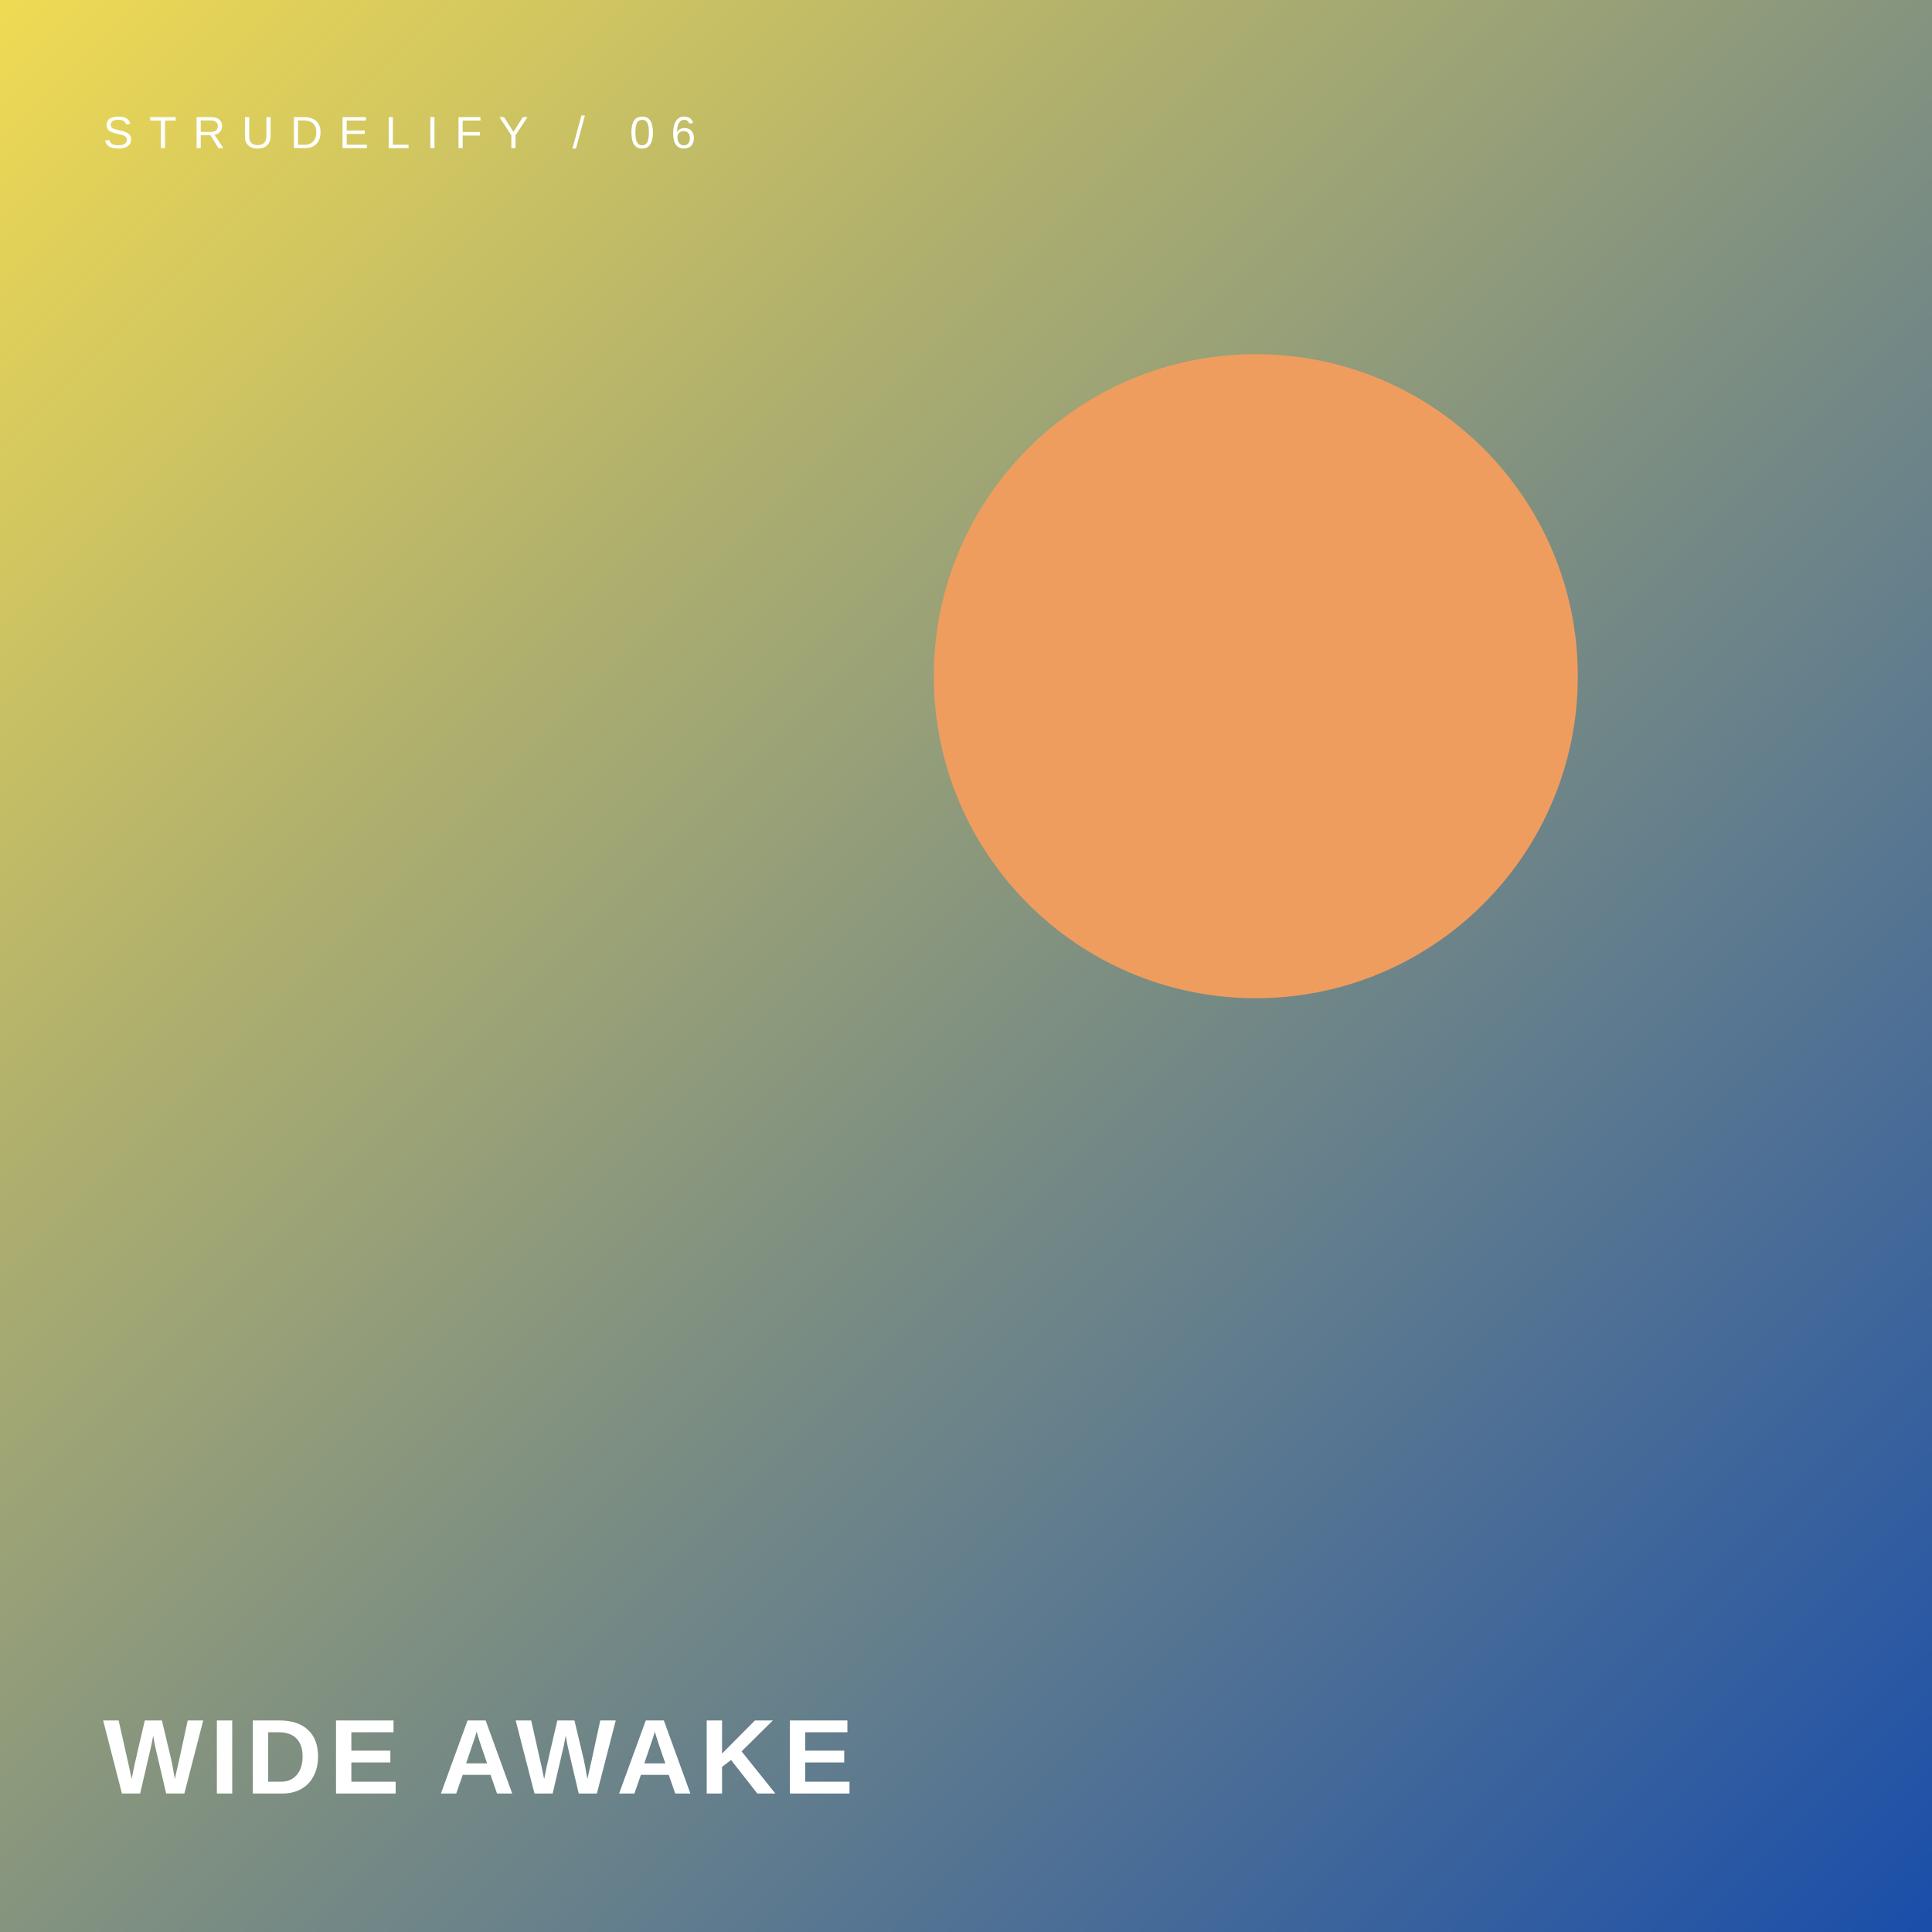
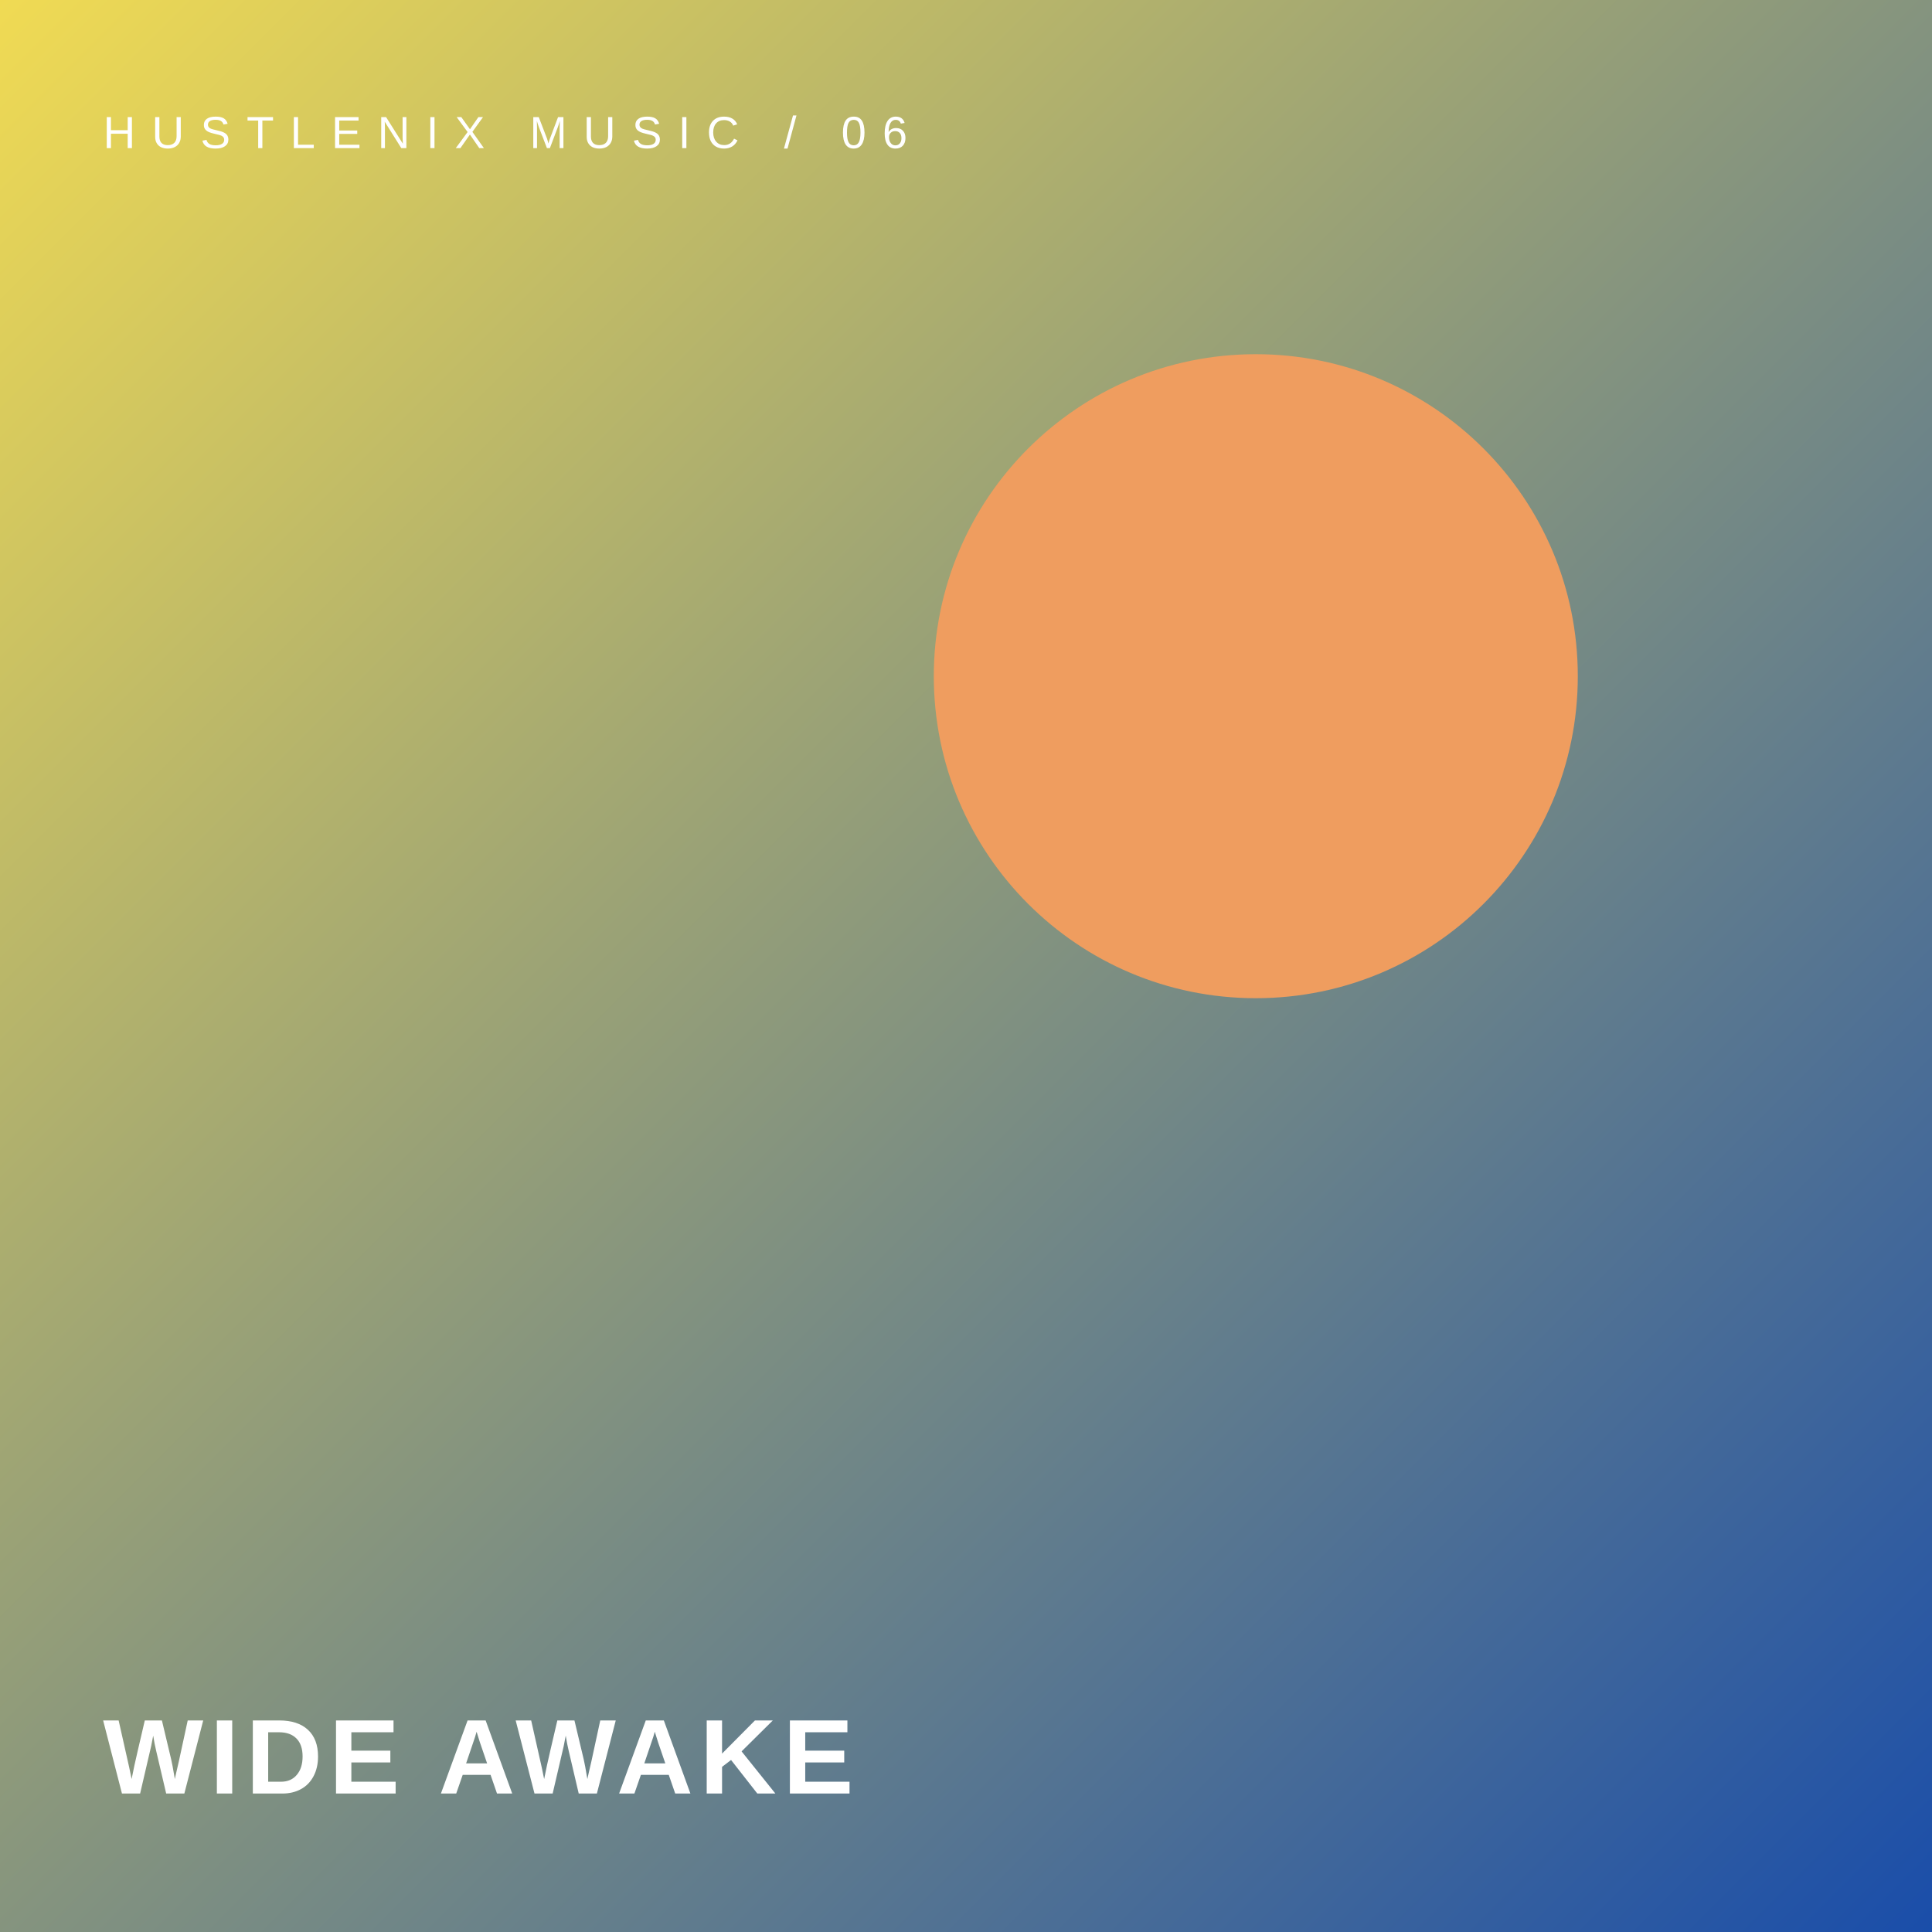
<svg xmlns="http://www.w3.org/2000/svg" width="600" height="600" viewBox="0 0 600 600">
  <defs>
    <linearGradient id="g" x2="1" y2="1">
      <stop stop-color="#f1db53" />
      <stop offset="1" stop-color="#194daa" />
    </linearGradient>
    <radialGradient id="orb">
      <stop stop-color="#fff" />
      <stop offset=".35" stop-color="#194daa" />
      <stop offset="1" stop-color="#f1db53" />
    </radialGradient>
    <filter id="blur">
      <feGaussianBlur stdDeviation="28" />
    </filter>
  </defs>
  <rect width="600" height="600" fill="url(#g)" />
  <path d="L-20,-8.455 L-10,-4.271 M0,0.0 L10,4.271 L20,8.455 L30,12.467 L40,16.225 L50,19.652 L60,22.679 L70,25.244 L80,27.295 L90,28.789 L100,29.697 L110,30 L120,29.692 L130,28.778 L140,27.279 L150,25.224 L160,22.654 L170,19.624 L180,16.193 L190,12.433 L200,8.419 L210,4.234 L220,-0.038 L230,-4.309 L240,-8.492 L250,-12.502 L260,-16.257 L270,-19.681 L280,-22.704 L290,-25.265 L300,-27.31 L310,-28.8 L320,-29.702 L330,-30 L340,-29.686 L350,-28.768 L360,-27.263 L370,-25.203 L380,-22.63 L390,-19.595 L400,-16.161 L410,-12.398 L420,-8.382 L430,-4.196 L440,0.076 L450,4.346 L460,8.528 L470,12.536 L480,16.289 L490,19.71 L500,22.729 L510,25.285 L520,27.326 L530,28.81 L540,29.708 L550,30 L560,29.681 L570,28.757 L580,27.247 L590,25.182 L600,22.605 L610,19.566 L620,16.129 L630,12.364" fill="none" stroke="#12244a" stroke-width="4" />
  <path d="L-20,15.429 L-10,19.695 M0,23.866 L10,27.856 L20,31.584 L30,34.974 L40,37.957 L50,40.473 L60,42.47 L70,43.907 L80,44.755 L90,44.997 L100,44.627 L110,43.654 L120,42.098 L130,39.989 L140,37.371 L150,34.298 L160,30.831 L170,27.041 L180,23.007 L190,18.809 L200,14.534 L210,10.268 L220,6.098 L230,2.11 L240,-1.615 L250,-5.002 L260,-7.982 L270,-10.493 L280,-12.485 L290,-13.917 L300,-14.76 L310,-14.996 L320,-14.621 L330,-13.643 L340,-12.081 L350,-9.968 L360,-7.346 L370,-4.268 L380,-0.798 L390,2.993 L400,7.03 L410,11.229 L420,15.504 L430,19.77 L440,23.938 L450,27.924 L460,31.647 L470,35.031 L480,38.006 L490,40.513 L500,42.5 L510,43.927 L520,44.764 L530,44.995 L540,44.615 L550,43.632 L560,42.065 L570,39.947 L580,37.321 L590,34.239 L600,30.766 L610,26.972 L620,22.934 L630,18.734" fill="none" stroke="#12244a" stroke-width="4" />
  <path d="L-20,39.274 L-10,43.242 M0,46.939 L10,50.292 L20,53.231 L30,55.697 L40,57.639 L50,59.018 L60,59.806 L70,59.987 L80,59.557 L90,58.525 L100,56.911 L110,54.749 L120,52.083 L130,48.967 L140,45.465 L150,41.648 L160,37.593 L170,33.383 L180,29.105 L190,24.845 L200,20.69 L210,16.724 L220,13.029 L230,9.68 L240,6.745 L250,4.284 L260,2.346 L270,0.972 L280,0.189 L290,0.014 L300,0.449 L310,1.487 L320,3.106 L330,5.272 L340,7.942 L350,11.062 L360,14.567 L370,18.387 L380,22.444 L390,26.654 L400,30.933 L410,35.192 L420,39.346 L430,43.31 L440,47.002 L450,50.348 L460,53.279 L470,55.736 L480,57.669 L490,59.038 L500,59.815 L510,59.985 L520,59.544 L530,58.501 L540,56.878 L550,54.706 L560,52.032 L570,48.909 L580,45.4 L590,41.578 L600,37.519 L610,33.308 L620,29.029 L630,24.77" fill="none" stroke="#12244a" stroke-width="4" />
  <path d="L-20,62.291 L-10,65.605 M0,68.5 L10,70.915 L20,72.803 L30,74.124 L40,74.852 L50,74.972 L60,74.481 L70,73.389 L80,71.719 L90,69.505 L100,66.791 L110,63.633 L120,60.096 L130,56.251 L140,52.177 L150,47.957 L160,43.677 L170,39.423 L180,35.283 L190,31.341 L200,27.678 L210,24.367 L220,21.477 L230,19.065 L240,17.183 L250,15.867 L260,15.144 L270,15.03 L280,15.526 L290,16.623 L300,18.298 L310,20.517 L320,23.235 L330,26.396 L340,29.937 L350,33.784 L360,37.859 L370,42.08 L380,46.361 L390,50.614 L400,54.753 L410,58.692 L420,62.353 L430,65.661 L440,68.547 L450,70.954 L460,72.831 L470,74.142 L480,74.859 L490,74.968 L500,74.466 L510,73.364 L520,71.684 L530,69.461 L540,66.739 L550,63.574 L560,60.031 L570,56.181 L580,52.104 L590,47.882 L600,43.601 L610,39.349 L620,35.212 L630,31.274" fill="none" stroke="#12244a" stroke-width="4" />
  <path d="L-20,83.764 L-10,86.129 M0,87.961 L10,89.224 L20,89.891 L30,89.95 L40,89.398 L50,88.248 L60,86.521 L70,84.255 L80,81.494 L90,78.296 L100,74.724 L110,70.853 L120,66.761 L130,62.53 L140,58.249 L150,54.003 L160,49.879 L170,45.961 L180,42.33 L190,39.058 L200,36.213 L210,33.853 L220,32.025 L230,30.767 L240,30.105 L250,30.052 L260,30.609 L270,31.765 L280,33.496 L290,35.767 L300,38.532 L310,41.734 L320,45.309 L330,49.182 L340,53.276 L350,57.507 L360,61.789 L370,66.034 L380,70.157 L390,74.072 L400,77.701 L410,80.969 L420,83.81 L430,86.166 L440,87.989 L450,89.241 L460,89.898 L470,89.945 L480,89.383 L490,88.222 L500,86.486 L510,84.21 L520,81.441 L530,78.235 L540,74.658 L550,70.782 L560,66.687 L570,62.455 L580,58.173 L590,53.928 L600,49.808 L610,45.894 L620,42.268 L630,39.004" fill="none" stroke="#12244a" stroke-width="4" />
  <path d="L-20,103.114 L-10,104.318 M0,104.925 L10,104.922 L20,104.31 L30,103.1 L40,101.318 L50,99 L60,96.193 L70,92.954 L80,89.349 L90,85.452 L100,81.342 L110,77.103 L120,72.821 L130,68.583 L140,64.477 L150,60.584 L160,56.985 L170,53.753 L180,50.954 L190,48.645 L200,46.873 L210,45.674 L220,45.072 L230,45.081 L240,45.698 L250,46.913 L260,48.7 L270,51.023 L280,53.834 L290,57.076 L300,60.684 L310,64.583 L320,68.695 L330,72.935 L340,77.217 L350,81.454 L360,85.559 L370,89.449 L380,93.045 L390,96.273 L400,99.068 L410,101.373 L420,103.14 L430,104.334 L440,104.93 L450,104.917 L460,104.294 L470,103.074 L480,101.282 L490,98.955 L500,96.139 L510,92.893 L520,89.283 L530,85.381 L540,81.268 L550,77.028 L560,72.745 L570,68.509 L580,64.405 L590,60.517 L600,56.925 L610,53.7 L620,50.909 L630,48.609" fill="none" stroke="#12244a" stroke-width="4" />
  <path d="L-20,119.952 L-10,119.888 M0,119.215 L10,117.947 L20,116.11 L30,113.741 L40,110.888 L50,107.609 L60,103.972 L70,100.05 L80,95.923 L90,91.675 L100,87.394 L110,83.165 L120,79.076 L130,75.21 L140,71.644 L150,68.453 L160,65.701 L170,63.443 L180,61.727 L190,60.587 L200,60.046 L210,60.115 L220,60.793 L230,62.066 L240,63.909 L250,66.283 L260,69.14 L270,72.422 L280,76.062 L290,79.986 L300,84.114 L310,88.362 L320,92.644 L330,96.871 L340,100.959 L350,104.823 L360,108.386 L370,111.573 L380,114.322 L390,116.574 L400,118.286 L410,119.421 L420,119.956 L430,119.882 L440,119.198 L450,117.92 L460,116.073 L470,113.694 L480,110.833 L490,107.548 L500,103.904 L510,99.978 L520,95.849 L530,91.6 L540,87.318 L550,83.092 L560,79.006 L570,75.144 L580,71.584 L590,68.4 L600,65.656 L610,63.408 L620,61.702 L630,60.572" fill="none" stroke="#12244a" stroke-width="4" />
  <path d="L-20,134.115 L-10,132.789 M0,130.896 L10,128.476 L20,125.578 L30,122.26 L40,118.591 L50,114.645 L60,110.502 L70,106.247 L80,101.967 L90,97.749 L100,93.678 L110,89.838 L120,86.307 L130,83.157 L140,80.452 L150,78.247 L160,76.587 L170,75.505 L180,75.025 L190,75.156 L200,75.894 L210,77.226 L220,79.123 L230,81.547 L240,84.45 L250,87.771 L260,91.443 L270,95.391 L280,99.535 L290,103.79 L300,108.07 L310,112.288 L320,116.357 L330,120.194 L340,123.722 L350,126.869 L360,129.57 L370,131.771 L380,133.426 L390,134.502 L400,134.976 L410,134.841 L420,134.097 L430,132.76 L440,130.858 L450,128.429 L460,125.523 L470,122.198 L480,118.523 L490,114.573 L500,110.428 L510,106.172 L520,101.892 L530,97.675 L540,93.608 L550,89.773 L560,86.248 L570,83.105 L580,80.408 L590,78.212 L600,76.562 L610,75.492 L620,75.022 L630,75.163" fill="none" stroke="#12244a" stroke-width="4" />
  <path d="L-20,145.677 L-10,143.207 M0,140.264 L10,136.908 L20,133.208 L30,129.238 L40,125.08 L50,120.819 L60,116.541 L70,112.334 L80,108.283 L90,104.47 L100,100.974 L110,97.865 L120,95.208 L130,93.055 L140,91.452 L150,90.43 L160,90.011 L170,90.202 L180,91.001 L190,92.39 L200,94.342 L210,96.817 L220,99.764 L230,103.123 L240,106.827 L250,110.798 L260,114.957 L270,119.219 L280,123.496 L290,127.703 L300,131.752 L310,135.562 L320,139.055 L330,142.16 L340,144.813 L350,146.961 L360,148.56 L370,149.576 L380,149.99 L390,149.793 L400,148.989 L410,147.595 L420,145.638 L430,143.159 L440,140.208 L450,136.845 L460,133.139 L470,129.166 L480,125.006 L490,120.743 L500,116.466 L510,112.26 L520,108.213 L530,104.405 L540,100.915 L550,97.814 L560,95.165 L570,93.022 L580,91.429 L590,90.417 L600,90.009 L610,90.211 L620,91.02 L630,92.42" fill="none" stroke="#12244a" stroke-width="4" />
  <path d="L-20,154.946 L-10,151.552 M0,147.821 L10,143.829 L20,139.657 L30,135.391 L40,131.116 L50,126.92 L60,122.889 L70,119.105 L80,115.644 L90,112.578 L100,109.969 L110,107.87 L120,106.323 L130,105.361 L140,105.002 L150,105.255 L160,106.114 L170,107.561 L180,109.567 L190,112.091 L200,115.083 L210,118.479 L220,122.213 L230,126.207 L240,130.38 L250,134.647 L260,138.922 L270,143.116 L280,147.145 L290,150.927 L300,154.384 L310,157.447 L320,160.052 L330,162.146 L340,163.688 L350,164.645 L360,164.998 L370,164.74 L380,163.876 L390,162.424 L400,160.413 L410,157.884 L420,154.889 L430,151.489 L440,147.753 L450,143.757 L460,139.582 L470,135.315 L480,131.041 L490,126.847 L500,122.82 L510,119.041 L520,115.587 L530,112.528 L540,109.927 L550,107.837 L560,106.301 L570,105.349 L580,105.001 L590,105.265 L600,106.134 L610,107.592 L620,109.607 L630,112.14" fill="none" stroke="#12244a" stroke-width="4" />
  <path d="L-20,162.433 L-10,158.419 M0,154.234 L10,149.962 L20,145.691 L30,141.508 L40,137.498 L50,133.743 L60,130.319 L70,127.296 L80,124.735 L90,122.69 L100,121.2 L110,120.298 L120,120 L130,120.314 L140,121.232 L150,122.737 L160,124.797 L170,127.37 L180,130.405 L190,133.839 L200,137.602 L210,141.618 L220,145.804 L230,150.076 L240,154.346 L250,158.528 L260,162.536 L270,166.289 L280,169.71 L290,172.729 L300,175.285 L310,177.326 L320,178.81 L330,179.708 L340,180 L350,179.681 L360,178.757 L370,177.247 L380,175.182 L390,172.605 L400,169.566 L410,166.129 L420,162.364 L430,158.346 L440,154.158 L450,149.886 L460,145.616 L470,141.436 L480,137.429 L490,133.679 L500,130.262 L510,127.246 L520,124.695 L530,122.658 L540,121.179 L550,120.287 L560,120 L570,120.325 L580,121.254 L590,122.769 L600,124.838 L610,127.42 L620,130.463 L630,133.903" fill="none" stroke="#12244a" stroke-width="4" />
  <path d="L-20,168.809 L-10,164.534 M0,160.268 L10,156.098 L20,152.11 L30,148.385 L40,144.998 L50,142.018 L60,139.507 L70,137.515 L80,136.083 L90,135.24 L100,135.004 L110,135.379 L120,136.357 L130,137.919 L140,140.032 L150,142.654 L160,145.732 L170,149.202 L180,152.993 L190,157.03 L200,161.229 L210,165.504 L220,169.77 L230,173.938 L240,177.924 L250,181.647 L260,185.031 L270,188.006 L280,190.513 L290,192.5 L300,193.927 L310,194.764 L320,194.995 L330,194.615 L340,193.632 L350,192.065 L360,189.947 L370,187.321 L380,184.239 L390,180.766 L400,176.972 L410,172.934 L420,168.734 L430,164.458 L440,160.193 L450,156.026 L460,152.042 L470,148.321 L480,144.941 L490,141.969 L500,139.467 L510,137.485 L520,136.063 L530,135.231 L540,135.005 L550,135.391 L560,136.379 L570,137.951 L580,140.074 L590,142.705 L600,145.79 L610,149.266 L620,153.063 L630,157.103" fill="none" stroke="#12244a" stroke-width="4" />
  <path d="L-20,174.845 L-10,170.69 M0,166.724 L10,163.029 L20,159.68 L30,156.745 L40,154.284 L50,152.346 L60,150.972 L70,150.189 L80,150.014 L90,150.449 L100,151.487 L110,153.106 L120,155.272 L130,157.942 L140,161.062 L150,164.567 L160,168.387 L170,172.444 L180,176.654 L190,180.933 L200,185.192 L210,189.346 L220,193.31 L230,197.002 L240,200.348 L250,203.279 L260,205.736 L270,207.669 L280,209.038 L290,209.815 L300,209.985 L310,209.544 L320,208.501 L330,206.878 L340,204.706 L350,202.032 L360,198.909 L370,195.4 L380,191.578 L390,187.519 L400,183.308 L410,179.029 L420,174.77 L430,170.618 L440,166.656 L450,162.967 L460,159.624 L470,156.697 L480,154.245 L490,152.317 L500,150.953 L510,150.181 L520,150.016 L530,150.463 L540,151.511 L550,153.139 L560,155.315 L570,157.994 L580,161.121 L590,164.633 L600,168.457 L610,172.517 L620,176.73 L630,181.009" fill="none" stroke="#12244a" stroke-width="4" />
  <path d="L-20,181.341 L-10,177.678 M0,174.367 L10,171.477 L20,169.065 L30,167.183 L40,165.867 L50,165.144 L60,165.03 L70,165.526 L80,166.623 L90,168.298 L100,170.517 L110,173.235 L120,176.396 L130,179.937 L140,183.784 L150,187.859 L160,192.08 L170,196.361 L180,200.614 L190,204.753 L200,208.692 L210,212.353 L220,215.661 L230,218.547 L240,220.954 L250,222.831 L260,224.142 L270,224.859 L280,224.968 L290,224.466 L300,223.364 L310,221.684 L320,219.461 L330,216.739 L340,213.574 L350,210.031 L360,206.181 L370,202.104 L380,197.882 L390,193.601 L400,189.349 L410,185.212 L420,181.274 L430,177.616 L440,174.312 L450,171.43 L460,169.027 L470,167.154 L480,165.849 L490,165.137 L500,165.034 L510,165.541 L520,166.648 L530,168.333 L540,170.561 L550,173.287 L560,176.456 L570,180.002 L580,183.854 L590,187.933 L600,192.156 L610,196.437 L620,200.689 L630,204.824" fill="none" stroke="#12244a" stroke-width="4" />
  <path d="L-20,189.058 L-10,186.213 M0,183.853 L10,182.025 L20,180.767 L30,180.105 L40,180.052 L50,180.609 L60,181.765 L70,183.496 L80,185.767 L90,188.532 L100,191.734 L110,195.309 L120,199.182 L130,203.276 L140,207.507 L150,211.789 L160,216.034 L170,220.157 L180,224.072 L190,227.701 L200,230.969 L210,233.81 L220,236.166 L230,237.989 L240,239.241 L250,239.898 L260,239.945 L270,239.383 L280,238.222 L290,236.486 L300,234.21 L310,231.441 L320,228.235 L330,224.658 L340,220.782 L350,216.687 L360,212.455 L370,208.173 L380,203.928 L390,199.808 L400,195.894 L410,192.268 L420,189.004 L430,186.167 L440,183.816 L450,181.998 L460,180.75 L470,180.099 L480,180.057 L490,180.625 L500,181.791 L510,183.532 L520,185.812 L530,188.585 L540,191.795 L550,195.375 L560,199.253 L570,203.35 L580,207.583 L590,211.865 L600,216.109 L610,220.228 L620,224.139 L630,227.762" fill="none" stroke="#12244a" stroke-width="4" />
  <path d="L-20,198.645 L-10,196.873 M0,195.674 L10,195.072 L20,195.081 L30,195.698 L40,196.913 L50,198.7 L60,201.023 L70,203.834 L80,207.076 L90,210.684 L100,214.583 L110,218.695 L120,222.935 L130,227.217 L140,231.454 L150,235.559 L160,239.449 L170,243.045 L180,246.273 L190,249.068 L200,251.373 L210,253.14 L220,254.334 L230,254.93 L240,254.917 L250,254.294 L260,253.074 L270,251.282 L280,248.955 L290,246.139 L300,242.893 L310,239.283 L320,235.381 L330,231.268 L340,227.028 L350,222.745 L360,218.509 L370,214.405 L380,210.517 L390,206.925 L400,203.7 L410,200.909 L420,198.609 L430,196.847 L440,195.658 L450,195.067 L460,195.086 L470,195.715 L480,196.94 L490,198.736 L500,201.068 L510,203.888 L520,207.137 L530,210.751 L540,214.654 L550,218.769 L560,223.01 L570,227.292 L580,231.528 L590,235.63 L600,239.516 L610,243.106 L620,246.327 L630,249.114" fill="none" stroke="#12244a" stroke-width="4" />
  <path d="L-20,210.587 L-10,210.046 M0,210.115 L10,210.793 L20,212.066 L30,213.909 L40,216.283 L50,219.14 L60,222.422 L70,226.062 L80,229.986 L90,234.114 L100,238.362 L110,242.644 L120,246.871 L130,250.959 L140,254.823 L150,258.386 L160,261.573 L170,264.322 L180,266.574 L190,268.286 L200,269.421 L210,269.956 L220,269.882 L230,269.198 L240,267.92 L250,266.073 L260,263.694 L270,260.833 L280,257.548 L290,253.904 L300,249.978 L310,245.849 L320,241.6 L330,237.318 L340,233.092 L350,229.006 L360,225.144 L370,221.584 L380,218.4 L390,215.656 L400,213.408 L410,211.702 L420,210.572 L430,210.042 L440,210.122 L450,210.811 L460,212.094 L470,213.946 L480,216.329 L490,219.194 L500,222.483 L510,226.129 L520,230.058 L530,234.189 L540,238.438 L550,242.719 L560,246.945 L570,251.03 L580,254.889 L590,258.446 L600,261.626 L610,264.366 L620,266.61 L630,268.311" fill="none" stroke="#12244a" stroke-width="4" />
  <path d="L-20,225.156 L-10,225.894 M0,227.226 L10,229.123 L20,231.547 L30,234.45 L40,237.771 L50,241.443 L60,245.391 L70,249.535 L80,253.79 L90,258.07 L100,262.288 L110,266.357 L120,270.194 L130,273.722 L140,276.869 L150,279.57 L160,281.771 L170,283.426 L180,284.502 L190,284.976 L200,284.841 L210,284.097 L220,282.76 L230,280.858 L240,278.429 L250,275.523 L260,272.198 L270,268.523 L280,264.573 L290,260.428 L300,256.172 L310,251.892 L320,247.675 L330,243.608 L340,239.773 L350,236.248 L360,233.105 L370,230.408 L380,228.212 L390,226.562 L400,225.492 L410,225.022 L420,225.163 L430,225.913 L440,227.254 L450,229.161 L460,231.595 L470,234.505 L480,237.833 L490,241.511 L500,245.463 L510,249.61 L520,253.866 L530,258.146 L540,262.362 L550,266.427 L560,270.26 L570,273.782 L580,276.921 L590,279.614 L600,281.805 L610,283.45 L620,284.515 L630,284.979" fill="none" stroke="#12244a" stroke-width="4" />
  <path d="L-20,242.39 L-10,244.342 M0,246.817 L10,249.764 L20,253.123 L30,256.827 L40,260.798 L50,264.957 L60,269.219 L70,273.496 L80,277.703 L90,281.752 L100,285.562 L110,289.055 L120,292.16 L130,294.813 L140,296.961 L150,298.56 L160,299.576 L170,299.99 L180,299.793 L190,298.989 L200,297.595 L210,295.638 L220,293.159 L230,290.208 L240,286.845 L250,283.139 L260,279.166 L270,275.006 L280,270.743 L290,266.466 L300,262.26 L310,258.213 L320,254.405 L330,250.915 L340,247.814 L350,245.165 L360,243.022 L370,241.429 L380,240.417 L390,240.009 L400,240.211 L410,241.02 L420,242.42 L430,244.382 L440,246.865 L450,249.82 L460,253.186 L470,256.895 L480,260.87 L490,265.032 L500,269.295 L510,273.572 L520,277.776 L530,281.822 L540,285.627 L550,289.114 L560,292.211 L570,294.856 L580,296.994 L590,298.583 L600,299.589 L610,299.992 L620,299.784 L630,298.97" fill="none" stroke="#12244a" stroke-width="4" />
  <path d="L-20,262.091 L-10,265.083 M0,268.479 L10,272.213 L20,276.207 L30,280.38 L40,284.647 L50,288.922 L60,293.116 L70,297.145 L80,300.927 L90,304.384 L100,307.447 L110,310.052 L120,312.146 L130,313.688 L140,314.645 L150,314.998 L160,314.74 L170,313.876 L180,312.424 L190,310.413 L200,307.884 L210,304.889 L220,301.489 L230,297.753 L240,293.757 L250,289.582 L260,285.315 L270,281.041 L280,276.847 L290,272.82 L300,269.041 L310,265.587 L320,262.528 L330,259.927 L340,257.837 L350,256.301 L360,255.349 L370,255.001 L380,255.265 L390,256.134 L400,257.592 L410,259.607 L420,262.14 L430,265.139 L440,268.543 L450,272.282 L460,276.279 L470,280.455 L480,284.723 L490,288.997 L500,293.189 L510,297.215 L520,300.991 L530,304.442 L540,307.497 L550,310.093 L560,312.179 L570,313.71 L580,314.657 L590,314.999 L600,314.73 L610,313.855 L620,312.393 L630,310.372" fill="none" stroke="#12244a" stroke-width="4" />
  <path d="L-20,283.839 L-10,287.602 M0,291.618 L10,295.804 L20,300.076 L30,304.346 L40,308.528 L50,312.536 L60,316.289 L70,319.71 L80,322.729 L90,325.285 L100,327.326 L110,328.81 L120,329.708 L130,330 L140,329.681 L150,328.757 L160,327.247 L170,325.182 L180,322.605 L190,319.566 L200,316.129 L210,312.364 L220,308.346 L230,304.158 L240,299.886 L250,295.616 L260,291.436 L270,287.429 L280,283.679 L290,280.262 L300,277.246 L310,274.695 L320,272.658 L330,271.179 L340,270.287 L350,270 L360,270.325 L370,271.254 L380,272.769 L390,274.838 L400,277.42 L410,280.463 L420,283.903 L430,287.671 L440,291.69 L450,295.879 L460,300.152 L470,304.421 L480,308.601 L490,312.605 L500,316.352 L510,319.767 L520,322.778 L530,325.326 L540,327.357 L550,328.831 L560,329.718 L570,330 L580,329.67 L590,328.735 L600,327.215 L610,325.141 L620,322.555 L630,319.509" fill="none" stroke="#12244a" stroke-width="4" />
  <path d="L-20,307.03 L-10,311.229 M0,315.504 L10,319.77 L20,323.938 L30,327.924 L40,331.647 L50,335.031 L60,338.006 L70,340.513 L80,342.5 L90,343.927 L100,344.764 L110,344.995 L120,344.615 L130,343.632 L140,342.065 L150,339.947 L160,337.321 L170,334.239 L180,330.766 L190,326.972 L200,322.934 L210,318.734 L220,314.458 L230,310.193 L240,306.026 L250,302.042 L260,298.321 L270,294.941 L280,291.969 L290,289.467 L300,287.485 L310,286.063 L320,285.231 L330,285.005 L340,285.391 L350,286.379 L360,287.951 L370,290.074 L380,292.705 L390,295.79 L400,299.266 L410,303.063 L420,307.103 L430,311.304 L440,315.58 L450,319.845 L460,324.01 L470,327.993 L480,331.71 L490,335.087 L500,338.055 L510,340.553 L520,342.53 L530,343.947 L540,344.774 L550,344.994 L560,344.603 L570,343.609 L580,342.032 L590,339.905 L600,337.27 L610,334.181 L620,330.702 L630,326.902" fill="none" stroke="#12244a" stroke-width="4" />
  <path d="L-20,330.933 L-10,335.192 M0,339.346 L10,343.31 L20,347.002 L30,350.348 L40,353.279 L50,355.736 L60,357.669 L70,359.038 L80,359.815 L90,359.985 L100,359.544 L110,358.501 L120,356.878 L130,354.706 L140,352.032 L150,348.909 L160,345.4 L170,341.578 L180,337.519 L190,333.308 L200,329.029 L210,324.77 L220,320.618 L230,316.656 L240,312.967 L250,309.624 L260,306.697 L270,304.245 L280,302.317 L290,300.953 L300,300.181 L310,300.016 L320,300.463 L330,301.511 L340,303.139 L350,305.315 L360,307.994 L370,311.121 L380,314.633 L390,318.457 L400,322.517 L410,326.73 L420,331.009 L430,335.267 L440,339.418 L450,343.378 L460,347.064 L470,350.403 L480,353.327 L490,355.775 L500,357.698 L510,359.057 L520,359.823 L530,359.982 L540,359.531 L550,358.477 L560,356.844 L570,354.663 L580,351.98 L590,348.85 L600,345.335 L610,341.508 L620,337.446 L630,333.233" fill="none" stroke="#12244a" stroke-width="4" />
  <path d="L-20,354.753 L-10,358.692 M0,362.353 L10,365.661 L20,368.547 L30,370.954 L40,372.831 L50,374.142 L60,374.859 L70,374.968 L80,374.466 L90,373.364 L100,371.684 L110,369.461 L120,366.739 L130,363.574 L140,360.031 L150,356.181 L160,352.104 L170,347.882 L180,343.601 L190,339.349 L200,335.212 L210,331.274 L220,327.616 L230,324.312 L240,321.43 L250,319.027 L260,317.154 L270,315.849 L280,315.137 L290,315.034 L300,315.541 L310,316.648 L320,318.333 L330,320.561 L340,323.287 L350,326.456 L360,330.002 L370,333.854 L380,337.933 L390,342.156 L400,346.437 L410,350.689 L420,354.824 L430,358.76 L440,362.415 L450,365.715 L460,368.594 L470,370.992 L480,372.86 L490,374.16 L500,374.867 L510,374.965 L520,374.452 L530,373.34 L540,371.65 L550,369.417 L560,366.686 L570,363.514 L580,359.965 L590,356.111 L600,352.03 L610,347.806 L620,343.525 L630,339.274" fill="none" stroke="#12244a" stroke-width="4" />
  <path d="L-20,377.701 L-10,380.969 M0,383.81 L10,386.166 L20,387.989 L30,389.241 L40,389.898 L50,389.945 L60,389.383 L70,388.222 L80,386.486 L90,384.21 L100,381.441 L110,378.235 L120,374.658 L130,370.782 L140,366.687 L150,362.455 L160,358.173 L170,353.928 L180,349.808 L190,345.894 L200,342.268 L210,339.004 L220,336.167 L230,333.816 L240,331.998 L250,330.75 L260,330.099 L270,330.057 L280,330.625 L290,331.791 L300,333.532 L310,335.812 L320,338.585 L330,341.795 L340,345.375 L350,349.253 L360,353.35 L370,357.583 L380,361.865 L390,366.109 L400,370.228 L410,374.139 L420,377.762 L430,381.023 L440,383.856 L450,386.203 L460,388.016 L470,389.258 L480,389.904 L490,389.941 L500,389.368 L510,388.196 L520,386.45 L530,384.165 L540,381.388 L550,378.175 L560,374.592 L570,370.711 L580,366.613 L590,362.379 L600,358.097 L610,353.854 L620,349.736 L630,345.827" fill="none" stroke="#12244a" stroke-width="4" />
  <path d="L-20,399.068 L-10,401.373 M0,403.14 L10,404.334 L20,404.93 L30,404.917 L40,404.294 L50,403.074 L60,401.282 L70,398.955 L80,396.139 L90,392.893 L100,389.283 L110,385.381 L120,381.268 L130,377.028 L140,372.745 L150,368.509 L160,364.405 L170,360.517 L180,356.925 L190,353.7 L200,350.909 L210,348.609 L220,346.847 L230,345.658 L240,345.067 L250,345.086 L260,345.715 L270,346.94 L280,348.736 L290,351.068 L300,353.888 L310,357.137 L320,360.751 L330,364.654 L340,368.769 L350,373.01 L360,377.292 L370,381.528 L380,385.63 L390,389.516 L400,393.106 L410,396.327 L420,399.114 L430,401.409 L440,403.166 L450,404.35 L460,404.935 L470,404.911 L480,404.277 L490,403.047 L500,401.245 L510,398.909 L520,396.085 L530,392.832 L540,389.216 L550,385.31 L560,381.194 L570,376.952 L580,372.67 L590,368.435 L600,364.335 L610,360.451 L620,356.864 L630,353.646" fill="none" stroke="#12244a" stroke-width="4" />
  <path d="L-20,418.286 L-10,419.421 M0,419.956 L10,419.882 L20,419.198 L30,417.92 L40,416.073 L50,413.694 L60,410.833 L70,407.548 L80,403.904 L90,399.978 L100,395.849 L110,391.6 L120,387.318 L130,383.092 L140,379.006 L150,375.144 L160,371.584 L170,368.4 L180,365.656 L190,363.408 L200,361.702 L210,360.572 L220,360.042 L230,360.122 L240,360.811 L250,362.094 L260,363.946 L270,366.329 L280,369.194 L290,372.483 L300,376.129 L310,380.058 L320,384.189 L330,388.438 L340,392.719 L350,396.945 L360,401.03 L370,404.889 L380,408.446 L390,411.626 L400,414.366 L410,416.61 L420,418.311 L430,419.435 L440,419.96 L450,419.875 L460,419.181 L470,417.892 L480,416.035 L490,413.648 L500,410.778 L510,407.486 L520,403.837 L530,399.907 L540,395.774 L550,391.524 L560,387.243 L570,383.018 L580,378.935 L590,375.078 L600,371.524 L610,368.348 L620,365.612 L630,363.373" fill="none" stroke="#12244a" stroke-width="4" />
  <path d="L-20,434.976 L-10,434.841 M0,434.097 L10,432.76 L20,430.858 L30,428.429 L40,425.523 L50,422.198 L60,418.523 L70,414.573 L80,410.428 L90,406.172 L100,401.892 L110,397.675 L120,393.608 L130,389.773 L140,386.248 L150,383.105 L160,380.408 L170,378.212 L180,376.562 L190,375.492 L200,375.022 L210,375.163 L220,375.913 L230,377.254 L240,379.161 L250,381.595 L260,384.505 L270,387.833 L280,391.511 L290,395.463 L300,399.61 L310,403.866 L320,408.146 L330,412.362 L340,416.427 L350,420.26 L360,423.782 L370,426.921 L380,429.614 L390,431.805 L400,433.45 L410,434.515 L420,434.979 L430,434.833 L440,434.078 L450,432.731 L460,430.819 L470,428.381 L480,425.467 L490,422.136 L500,418.456 L510,414.501 L520,410.353 L530,406.096 L540,401.816 L550,397.602 L560,393.538 L570,389.708 L580,386.189 L590,383.053 L600,380.365 L610,378.178 L620,376.538 L630,375.478" fill="none" stroke="#12244a" stroke-width="4" />
  <path d="L-20,448.989 L-10,447.595 M0,445.638 L10,443.159 L20,440.208 L30,436.845 L40,433.139 L50,429.166 L60,425.006 L70,420.743 L80,416.466 L90,412.26 L100,408.213 L110,404.405 L120,400.915 L130,397.814 L140,395.165 L150,393.022 L160,391.429 L170,390.417 L180,390.009 L190,390.211 L200,391.02 L210,392.42 L220,394.382 L230,396.865 L240,399.82 L250,403.186 L260,406.895 L270,410.87 L280,415.032 L290,419.295 L300,423.572 L310,427.776 L320,431.822 L330,435.627 L340,439.114 L350,442.211 L360,444.856 L370,446.994 L380,448.583 L390,449.589 L400,449.992 L410,449.784 L420,448.97 L430,447.565 L440,445.598 L450,443.111 L460,440.152 L470,436.782 L480,433.071 L490,429.094 L500,424.931 L510,420.667 L520,416.391 L530,412.187 L540,408.143 L550,404.34 L560,400.857 L570,397.763 L580,395.123 L590,392.989 L600,391.406 L610,390.405 L620,390.007 L630,390.22" fill="none" stroke="#12244a" stroke-width="4" />
  <path d="L-20,460.413 L-10,457.884 M0,454.889 L10,451.489 L20,447.753 L30,443.757 L40,439.582 L50,435.315 L60,431.041 L70,426.847 L80,422.82 L90,419.041 L100,415.587 L110,412.528 L120,409.927 L130,407.837 L140,406.301 L150,405.349 L160,405.001 L170,405.265 L180,406.134 L190,407.592 L200,409.607 L210,412.14 L220,415.139 L230,418.543 L240,422.282 L250,426.279 L260,430.455 L270,434.723 L280,438.997 L290,443.189 L300,447.215 L310,450.991 L320,454.442 L330,457.497 L340,460.093 L350,462.179 L360,463.71 L370,464.657 L380,464.999 L390,464.73 L400,463.855 L410,462.393 L420,460.372 L430,457.835 L440,454.832 L450,451.425 L460,447.684 L470,443.684 L480,439.507 L490,435.239 L500,430.965 L510,426.774 L520,422.751 L530,418.976 L540,415.529 L550,412.478 L560,409.886 L570,407.805 L580,406.279 L590,405.338 L600,405.001 L610,405.275 L620,406.155 L630,407.623" fill="none" stroke="#12244a" stroke-width="4" />
  <path d="L-20,469.566 L-10,466.129 M0,462.364 L10,458.346 L20,454.158 L30,449.886 L40,445.616 L50,441.436 L60,437.429 L70,433.679 L80,430.262 L90,427.246 L100,424.695 L110,422.658 L120,421.179 L130,420.287 L140,420 L150,420.325 L160,421.254 L170,422.769 L180,424.838 L190,427.42 L200,430.463 L210,433.903 L220,437.671 L230,441.69 L240,445.879 L250,450.152 L260,454.421 L270,458.601 L280,462.605 L290,466.352 L300,469.767 L310,472.778 L320,475.326 L330,477.357 L340,478.831 L350,479.718 L360,480 L370,479.67 L380,478.735 L390,477.215 L400,475.141 L410,472.555 L420,469.509 L430,466.065 L440,462.294 L450,458.273 L460,454.083 L470,449.81 L480,445.541 L490,441.363 L500,437.361 L510,433.616 L520,430.205 L530,427.197 L540,424.654 L550,422.627 L560,421.158 L570,420.277 L580,420.001 L590,420.336 L600,421.276 L610,422.801 L620,424.88 L630,427.47" fill="none" stroke="#12244a" stroke-width="4" />
  <path d="L-20,476.972 L-10,472.934 M0,468.734 L10,464.458 L20,460.193 L30,456.026 L40,452.042 L50,448.321 L60,444.941 L70,441.969 L80,439.467 L90,437.485 L100,436.063 L110,435.231 L120,435.005 L130,435.391 L140,436.379 L150,437.951 L160,440.074 L170,442.705 L180,445.79 L190,449.266 L200,453.063 L210,457.103 L220,461.304 L230,465.58 L240,469.845 L250,474.01 L260,477.993 L270,481.71 L280,485.087 L290,488.055 L300,490.553 L310,492.53 L320,493.947 L330,494.774 L340,494.994 L350,494.603 L360,493.609 L370,492.032 L380,489.905 L390,487.27 L400,484.181 L410,480.702 L420,476.902 L430,472.86 L440,468.658 L450,464.382 L460,460.118 L470,455.953 L480,451.973 L490,448.258 L500,444.885 L510,441.921 L520,439.427 L530,437.455 L540,436.043 L550,435.222 L560,435.007 L570,435.403 L580,436.402 L590,437.984 L600,440.116 L610,442.756 L620,445.848 L630,449.331" fill="none" stroke="#12244a" stroke-width="4" />
  <path d="L-20,483.308 L-10,479.029 M0,474.77 L10,470.618 L20,466.656 L30,462.967 L40,459.624 L50,456.697 L60,454.245 L70,452.317 L80,450.953 L90,450.181 L100,450.016 L110,450.463 L120,451.511 L130,453.139 L140,455.315 L150,457.994 L160,461.121 L170,464.633 L180,468.457 L190,472.517 L200,476.73 L210,481.009 L220,485.267 L230,489.418 L240,493.378 L250,497.064 L260,500.403 L270,503.327 L280,505.775 L290,507.698 L300,509.057 L310,509.823 L320,509.982 L330,509.531 L340,508.477 L350,506.844 L360,504.663 L370,501.98 L380,498.85 L390,495.335 L400,491.508 L410,487.446 L420,483.233 L430,478.953 L440,474.696 L450,470.546 L460,466.588 L470,462.905 L480,459.569 L490,456.649 L500,454.206 L510,452.288 L520,450.934 L530,450.173 L540,450.019 L550,450.476 L560,451.535 L570,453.173 L580,455.358 L590,458.045 L600,461.18 L610,464.698 L620,468.527 L630,472.591" fill="none" stroke="#12244a" stroke-width="4" />
  <path d="L-20,489.349 L-10,485.212 M0,481.274 L10,477.616 L20,474.312 L30,471.43 L40,469.027 L50,467.154 L60,465.849 L70,465.137 L80,465.034 L90,465.541 L100,466.648 L110,468.333 L120,470.561 L130,473.287 L140,476.456 L150,480.002 L160,483.854 L170,487.933 L180,492.156 L190,496.437 L200,500.689 L210,504.824 L220,508.76 L230,512.415 L240,515.715 L250,518.594 L260,520.992 L270,522.86 L280,524.16 L290,524.867 L300,524.965 L310,524.452 L320,523.34 L330,521.65 L340,519.417 L350,516.686 L360,513.514 L370,509.965 L380,506.111 L390,502.03 L400,497.806 L410,493.525 L420,489.274 L430,485.14 L440,481.207 L450,477.554 L460,474.257 L470,471.383 L480,468.99 L490,467.126 L500,465.831 L510,465.13 L520,465.037 L530,465.555 L540,466.673 L550,468.368 L560,470.605 L570,473.34 L580,476.516 L590,480.068 L600,483.925 L610,488.007 L620,492.232 L630,496.513" fill="none" stroke="#12244a" stroke-width="4" />
  <path d="L-20,495.894 L-10,492.268 M0,489.004 L10,486.167 L20,483.816 L30,481.998 L40,480.75 L50,480.099 L60,480.057 L70,480.625 L80,481.791 L90,483.532 L100,485.812 L110,488.585 L120,491.795 L130,495.375 L140,499.253 L150,503.35 L160,507.583 L170,511.865 L180,516.109 L190,520.228 L200,524.139 L210,527.762 L220,531.023 L230,533.856 L240,536.203 L250,538.016 L260,539.258 L270,539.904 L280,539.941 L290,539.368 L300,538.196 L310,536.45 L320,534.165 L330,531.388 L340,528.175 L350,524.592 L360,520.711 L370,516.613 L380,512.379 L390,508.097 L400,503.854 L410,499.736 L420,495.827 L430,492.207 L440,488.95 L450,486.121 L460,483.779 L470,481.971 L480,480.734 L490,480.093 L500,480.062 L510,480.64 L520,481.817 L530,483.568 L540,485.857 L550,488.639 L560,491.855 L570,495.441 L580,499.324 L590,503.424 L600,507.659 L610,511.941 L620,516.183 L630,520.299" fill="none" stroke="#12244a" stroke-width="4" />
  <path d="L-20,503.7 L-10,500.909 M0,498.609 L10,496.847 L20,495.658 L30,495.067 L40,495.086 L50,495.715 L60,496.94 L70,498.736 L80,501.068 L90,503.888 L100,507.137 L110,510.751 L120,514.654 L130,518.769 L140,523.01 L150,527.292 L160,531.528 L170,535.63 L180,539.516 L190,543.106 L200,546.327 L210,549.114 L220,551.409 L230,553.166 L240,554.35 L250,554.935 L260,554.911 L270,554.277 L280,553.047 L290,551.245 L300,548.909 L310,546.085 L320,542.832 L330,539.216 L340,535.31 L350,531.194 L360,526.952 L370,522.67 L380,518.435 L390,514.335 L400,510.451 L410,506.864 L420,503.646 L430,500.864 L440,498.573 L450,496.821 L460,495.642 L470,495.062 L480,495.092 L490,495.731 L500,496.967 L510,498.773 L520,501.114 L530,503.942 L540,507.198 L550,510.817 L560,514.726 L570,518.843 L580,523.086 L590,527.368 L600,531.602 L610,535.701 L620,539.582 L630,543.166" fill="none" stroke="#12244a" stroke-width="4" />
  <path d="L-20,513.408 L-10,511.702 M0,510.572 L10,510.042 L20,510.122 L30,510.811 L40,512.094 L50,513.946 L60,516.329 L70,519.194 L80,522.483 L90,526.129 L100,530.058 L110,534.189 L120,538.438 L130,542.719 L140,546.945 L150,551.03 L160,554.889 L170,558.446 L180,561.626 L190,564.366 L200,566.61 L210,568.311 L220,569.435 L230,569.96 L240,569.875 L250,569.181 L260,567.892 L270,566.035 L280,563.648 L290,560.778 L300,557.486 L310,553.837 L320,549.907 L330,545.774 L340,541.524 L350,537.243 L360,533.018 L370,528.935 L380,525.078 L390,521.524 L400,518.348 L410,515.612 L420,513.373 L430,511.677 L440,510.557 L450,510.038 L460,510.129 L470,510.828 L480,512.122 L490,513.984 L500,516.376 L510,519.249 L520,522.545 L530,526.196 L540,530.129 L550,534.263 L560,538.514 L570,542.795 L580,547.019 L590,551.1 L600,554.955 L610,558.505 L620,561.679 L630,564.41" fill="none" stroke="#12244a" stroke-width="4" />
  <path d="L-20,525.492 L-10,525.022 M0,525.163 L10,525.913 L20,527.254 L30,529.161 L40,531.595 L50,534.505 L60,537.833 L70,541.511 L80,545.463 L90,549.61 L100,553.866 L110,558.146 L120,562.362 L130,566.427 L140,570.26 L150,573.782 L160,576.921 L170,579.614 L180,581.805 L190,583.45 L200,584.515 L210,584.979 L220,584.833 L230,584.078 L240,582.731 L250,580.819 L260,578.381 L270,575.467 L280,572.136 L290,568.456 L300,564.501 L310,560.353 L320,556.096 L330,551.816 L340,547.602 L350,543.538 L360,539.708 L370,536.189 L380,533.053 L390,530.365 L400,528.178 L410,526.538 L420,525.478 L430,525.019 L440,525.171 L450,525.931 L460,527.283 L470,529.2 L480,531.642 L490,534.561 L500,537.895 L510,541.578 L520,545.535 L530,549.684 L540,553.942 L550,558.221 L560,562.435 L570,566.497 L580,570.325 L590,573.841 L600,576.973 L610,579.657 L620,581.839 L630,583.474" fill="none" stroke="#12244a" stroke-width="4" />
  <path d="L-20,540.211 L-10,541.02 M0,542.42 L10,544.382 L20,546.865 L30,549.82 L40,553.186 L50,556.895 L60,560.87 L70,565.032 L80,569.295 L90,573.572 L100,577.776 L110,581.822 L120,585.627 L130,589.114 L140,592.211 L150,594.856 L160,596.994 L170,598.583 L180,599.589 L190,599.992 L200,599.784 L210,598.97 L220,597.565 L230,595.598 L240,593.111 L250,590.152 L260,586.782 L270,583.071 L280,579.094 L290,574.931 L300,570.667 L310,566.391 L320,562.187 L330,558.143 L340,554.34 L350,550.857 L360,547.763 L370,545.123 L380,542.989 L390,541.406 L400,540.405 L410,540.007 L420,540.22 L430,541.04 L440,542.45 L450,544.421 L460,546.914 L470,549.876 L480,553.249 L490,556.963 L500,560.943 L510,565.107 L520,569.371 L530,573.647 L540,577.849 L550,581.892 L560,585.692 L570,589.172 L580,592.262 L590,594.898 L600,597.027 L610,598.606 L620,599.601 L630,599.994" fill="none" stroke="#12244a" stroke-width="4" />
  <path d="L-20,557.592 L-10,559.607 M0,562.14 L10,565.139 L20,568.543 L30,572.282 L40,576.279 L50,580.455 L60,584.723 L70,588.997 L80,593.189 L90,597.215 L100,600.991 L110,604.442 L120,607.497 L130,610.093 L140,612.179 L150,613.71 L160,614.657 L170,614.999 L180,614.73 L190,613.855 L200,612.393 L210,610.372 L220,607.835 L230,604.832 L240,601.425 L250,597.684 L260,593.684 L270,589.507 L280,585.239 L290,580.965 L300,576.774 L310,572.751 L320,568.976 L330,565.529 L340,562.478 L350,559.886 L360,557.805 L370,556.279 L380,555.338 L390,555.001 L400,555.275 L410,556.155 L420,557.623 L430,559.648 L440,562.19 L450,565.196 L460,568.606 L470,572.35 L480,576.352 L490,580.53 L500,584.799 L510,589.072 L520,593.262 L530,597.284 L540,601.056 L550,604.5 L560,607.547 L570,610.135 L580,612.211 L590,613.732 L600,614.668 L610,614.999 L620,614.72 L630,613.835" fill="none" stroke="#12244a" stroke-width="4" />
  <path d="L-20,577.42 L-10,580.463 M0,583.903 L10,587.671 L20,591.69 L30,595.879 L40,600.152 L50,604.421 L60,608.601 L70,612.605 L80,616.352 L90,619.767 L100,622.778 L110,625.326 L120,627.357 L130,628.831 L140,629.718 L150,630 L160,629.67 L170,628.735 L180,627.215 L190,625.141 L200,622.555 L210,619.509 L220,616.065 L230,612.294 L240,608.273 L250,604.083 L260,599.81 L270,595.541 L280,591.363 L290,587.361 L300,583.616 L310,580.205 L320,577.197 L330,574.654 L340,572.627 L350,571.158 L360,570.277 L370,570.001 L380,570.336 L390,571.276 L400,572.801 L410,574.88 L420,577.47 L430,580.52 L440,583.967 L450,587.74 L460,591.763 L470,595.954 L480,600.228 L490,604.496 L500,608.673 L510,612.674 L520,616.416 L530,619.824 L540,622.828 L550,625.366 L560,627.388 L570,628.852 L580,629.728 L590,629.999 L600,629.658 L610,628.713 L620,627.183 L630,625.1" fill="none" stroke="#12244a" stroke-width="4" />
  <path d="L-20,599.266 L-10,603.063 M0,607.103 L10,611.304 L20,615.58 L30,619.845 L40,624.01 L50,627.993 L60,631.71 L70,635.087 L80,638.055 L90,640.553 L100,642.53 L110,643.947 L120,644.774 L130,644.994 L140,644.603 L150,643.609 L160,642.032 L170,639.905 L180,637.27 L190,634.181 L200,630.702 L210,626.902 L220,622.86 L230,618.658 L240,614.382 L250,610.118 L260,605.953 L270,601.973 L280,598.258 L290,594.885 L300,591.921 L310,589.427 L320,587.455 L330,586.043 L340,585.222 L350,585.007 L360,585.403 L370,586.402 L380,587.984 L390,590.116 L400,592.756 L410,595.848 L420,599.331 L430,603.133 L440,607.176 L450,611.379 L460,615.656 L470,619.92 L480,624.083 L490,628.061 L500,631.773 L510,635.143 L520,638.103 L530,640.593 L540,642.56 L550,643.967 L560,644.783 L570,644.992 L580,644.591 L590,643.586 L600,641.999 L610,639.862 L620,637.219 L630,634.123" fill="none" stroke="#12244a" stroke-width="4" />
  <path d="L-20,622.517 L-10,626.73 M0,631.009 L10,635.267 L20,639.418 L30,643.378 L40,647.064 L50,650.403 L60,653.327 L70,655.775 L80,657.698 L90,659.057 L100,659.823 L110,659.982 L120,659.531 L130,658.477 L140,656.844 L150,654.663 L160,651.98 L170,648.85 L180,645.335 L190,641.508 L200,637.446 L210,633.233 L220,628.953 L230,624.696 L240,620.546 L250,616.588 L260,612.905 L270,609.569 L280,606.649 L290,604.206 L300,602.288 L310,600.934 L320,600.173 L330,600.019 L340,600.476 L350,601.535 L360,603.173 L370,605.358 L380,608.045 L390,611.18 L400,614.698 L410,618.527 L420,622.591 L430,626.805 L440,631.085 L450,635.342 L460,639.49 L470,643.445 L480,647.127 L490,650.459 L500,653.374 L510,655.814 L520,657.727 L530,659.075 L540,659.831 L550,659.98 L560,659.517 L570,658.453 L580,656.81 L590,654.62 L600,651.929 L610,648.791 L620,645.27 L630,641.438" fill="none" stroke="#12244a" stroke-width="4" />
  <path d="L-20,646.437 L-10,650.689 M0,654.824 L10,658.76 L20,662.415 L30,665.715 L40,668.594 L50,670.992 L60,672.86 L70,674.16 L80,674.867 L90,674.965 L100,674.452 L110,673.34 L120,671.65 L130,669.417 L140,666.686 L150,663.514 L160,659.965 L170,656.111 L180,652.03 L190,647.806 L200,643.525 L210,639.274 L220,635.14 L230,631.207 L240,627.554 L250,624.257 L260,621.383 L270,618.99 L280,617.126 L290,615.831 L300,615.13 L310,615.037 L320,615.555 L330,616.673 L340,618.368 L350,620.605 L360,623.34 L370,626.516 L380,630.068 L390,633.925 L400,638.007 L410,642.232 L420,646.513 L430,650.763 L440,654.896 L450,658.827 L460,662.477 L470,665.77 L480,668.641 L490,671.029 L500,672.888 L510,674.178 L520,674.874 L530,674.961 L540,674.438 L550,673.315 L560,671.615 L570,669.373 L580,666.634 L590,663.455 L600,659.899 L610,656.04 L620,651.956 L630,647.731" fill="none" stroke="#12244a" stroke-width="4" />
  <path d="L-20,670.228 L-10,674.139 M0,677.762 L10,681.023 L20,683.856 L30,686.203 L40,688.016 L50,689.258 L60,689.904 L70,689.941 L80,689.368 L90,688.196 L100,686.45 L110,684.165 L120,681.388 L130,678.175 L140,674.592 L150,670.711 L160,666.613 L170,662.379 L180,658.097 L190,653.854 L200,649.736 L210,645.827 L220,642.207 L230,638.95 L240,636.121 L250,633.779 L260,631.971 L270,630.734 L280,630.093 L290,630.062 L300,630.64 L310,631.817 L320,633.568 L330,635.857 L340,638.639 L350,641.855 L360,645.441 L370,649.324 L380,653.424 L390,657.659 L400,661.941 L410,666.183 L420,670.299 L430,674.206 L440,677.823 L450,681.077 L460,683.902 L470,686.24 L480,688.043 L490,689.275 L500,689.91 L510,689.936 L520,689.352 L530,688.17 L540,686.414 L550,684.12 L560,681.335 L570,678.115 L580,674.526 L590,670.641 L600,666.539 L610,662.304 L620,658.022 L630,653.78" fill="none" stroke="#12244a" stroke-width="4" />
  <circle cx="390" cy="210" r="100" fill="#ef9d5f" />
-   <text x="32" y="46" fill="#fff" font-family="Arial,sans-serif" font-size="14" letter-spacing="5">STRUDELIFY / 06</text>
+   <text x="32" y="46" fill="#fff" font-family="Arial,sans-serif" font-size="14" letter-spacing="5">HUSTLENIX MUSIC / 06</text>
  <text x="32" y="557" fill="#fff" font-family="Arial,sans-serif" font-size="33" font-weight="700" letter-spacing="2">WIDE AWAKE</text>
</svg>
